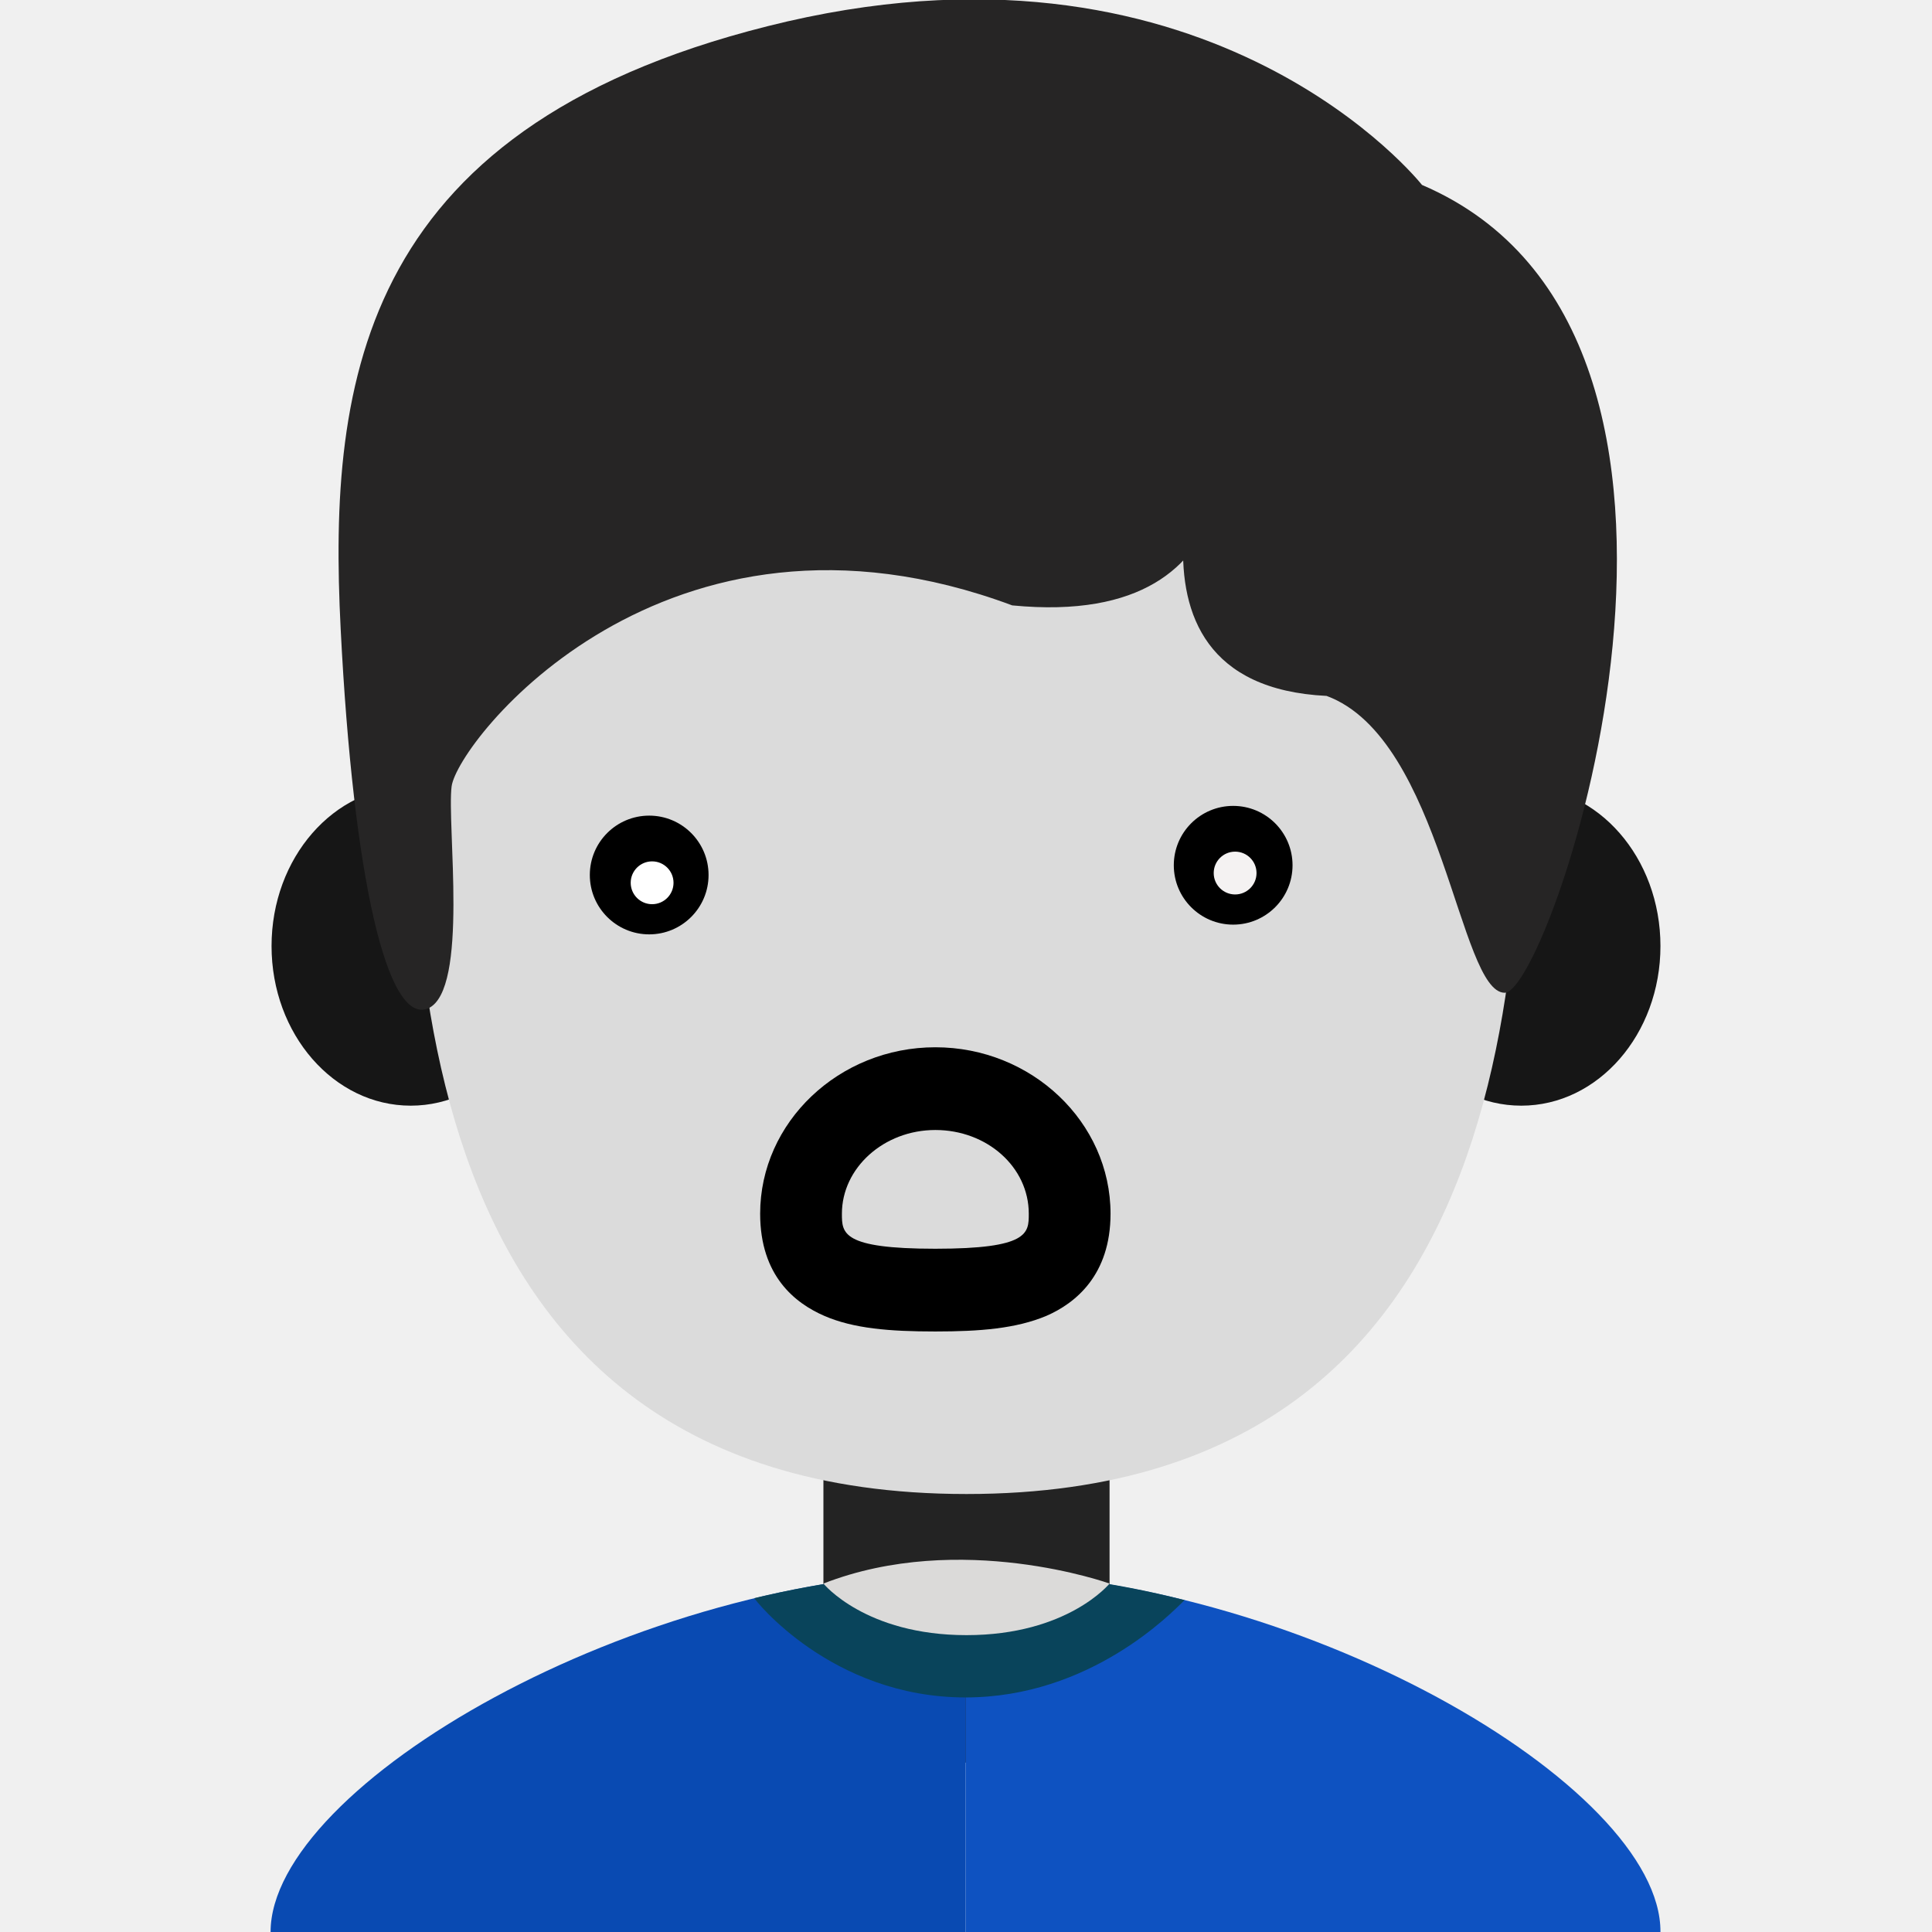
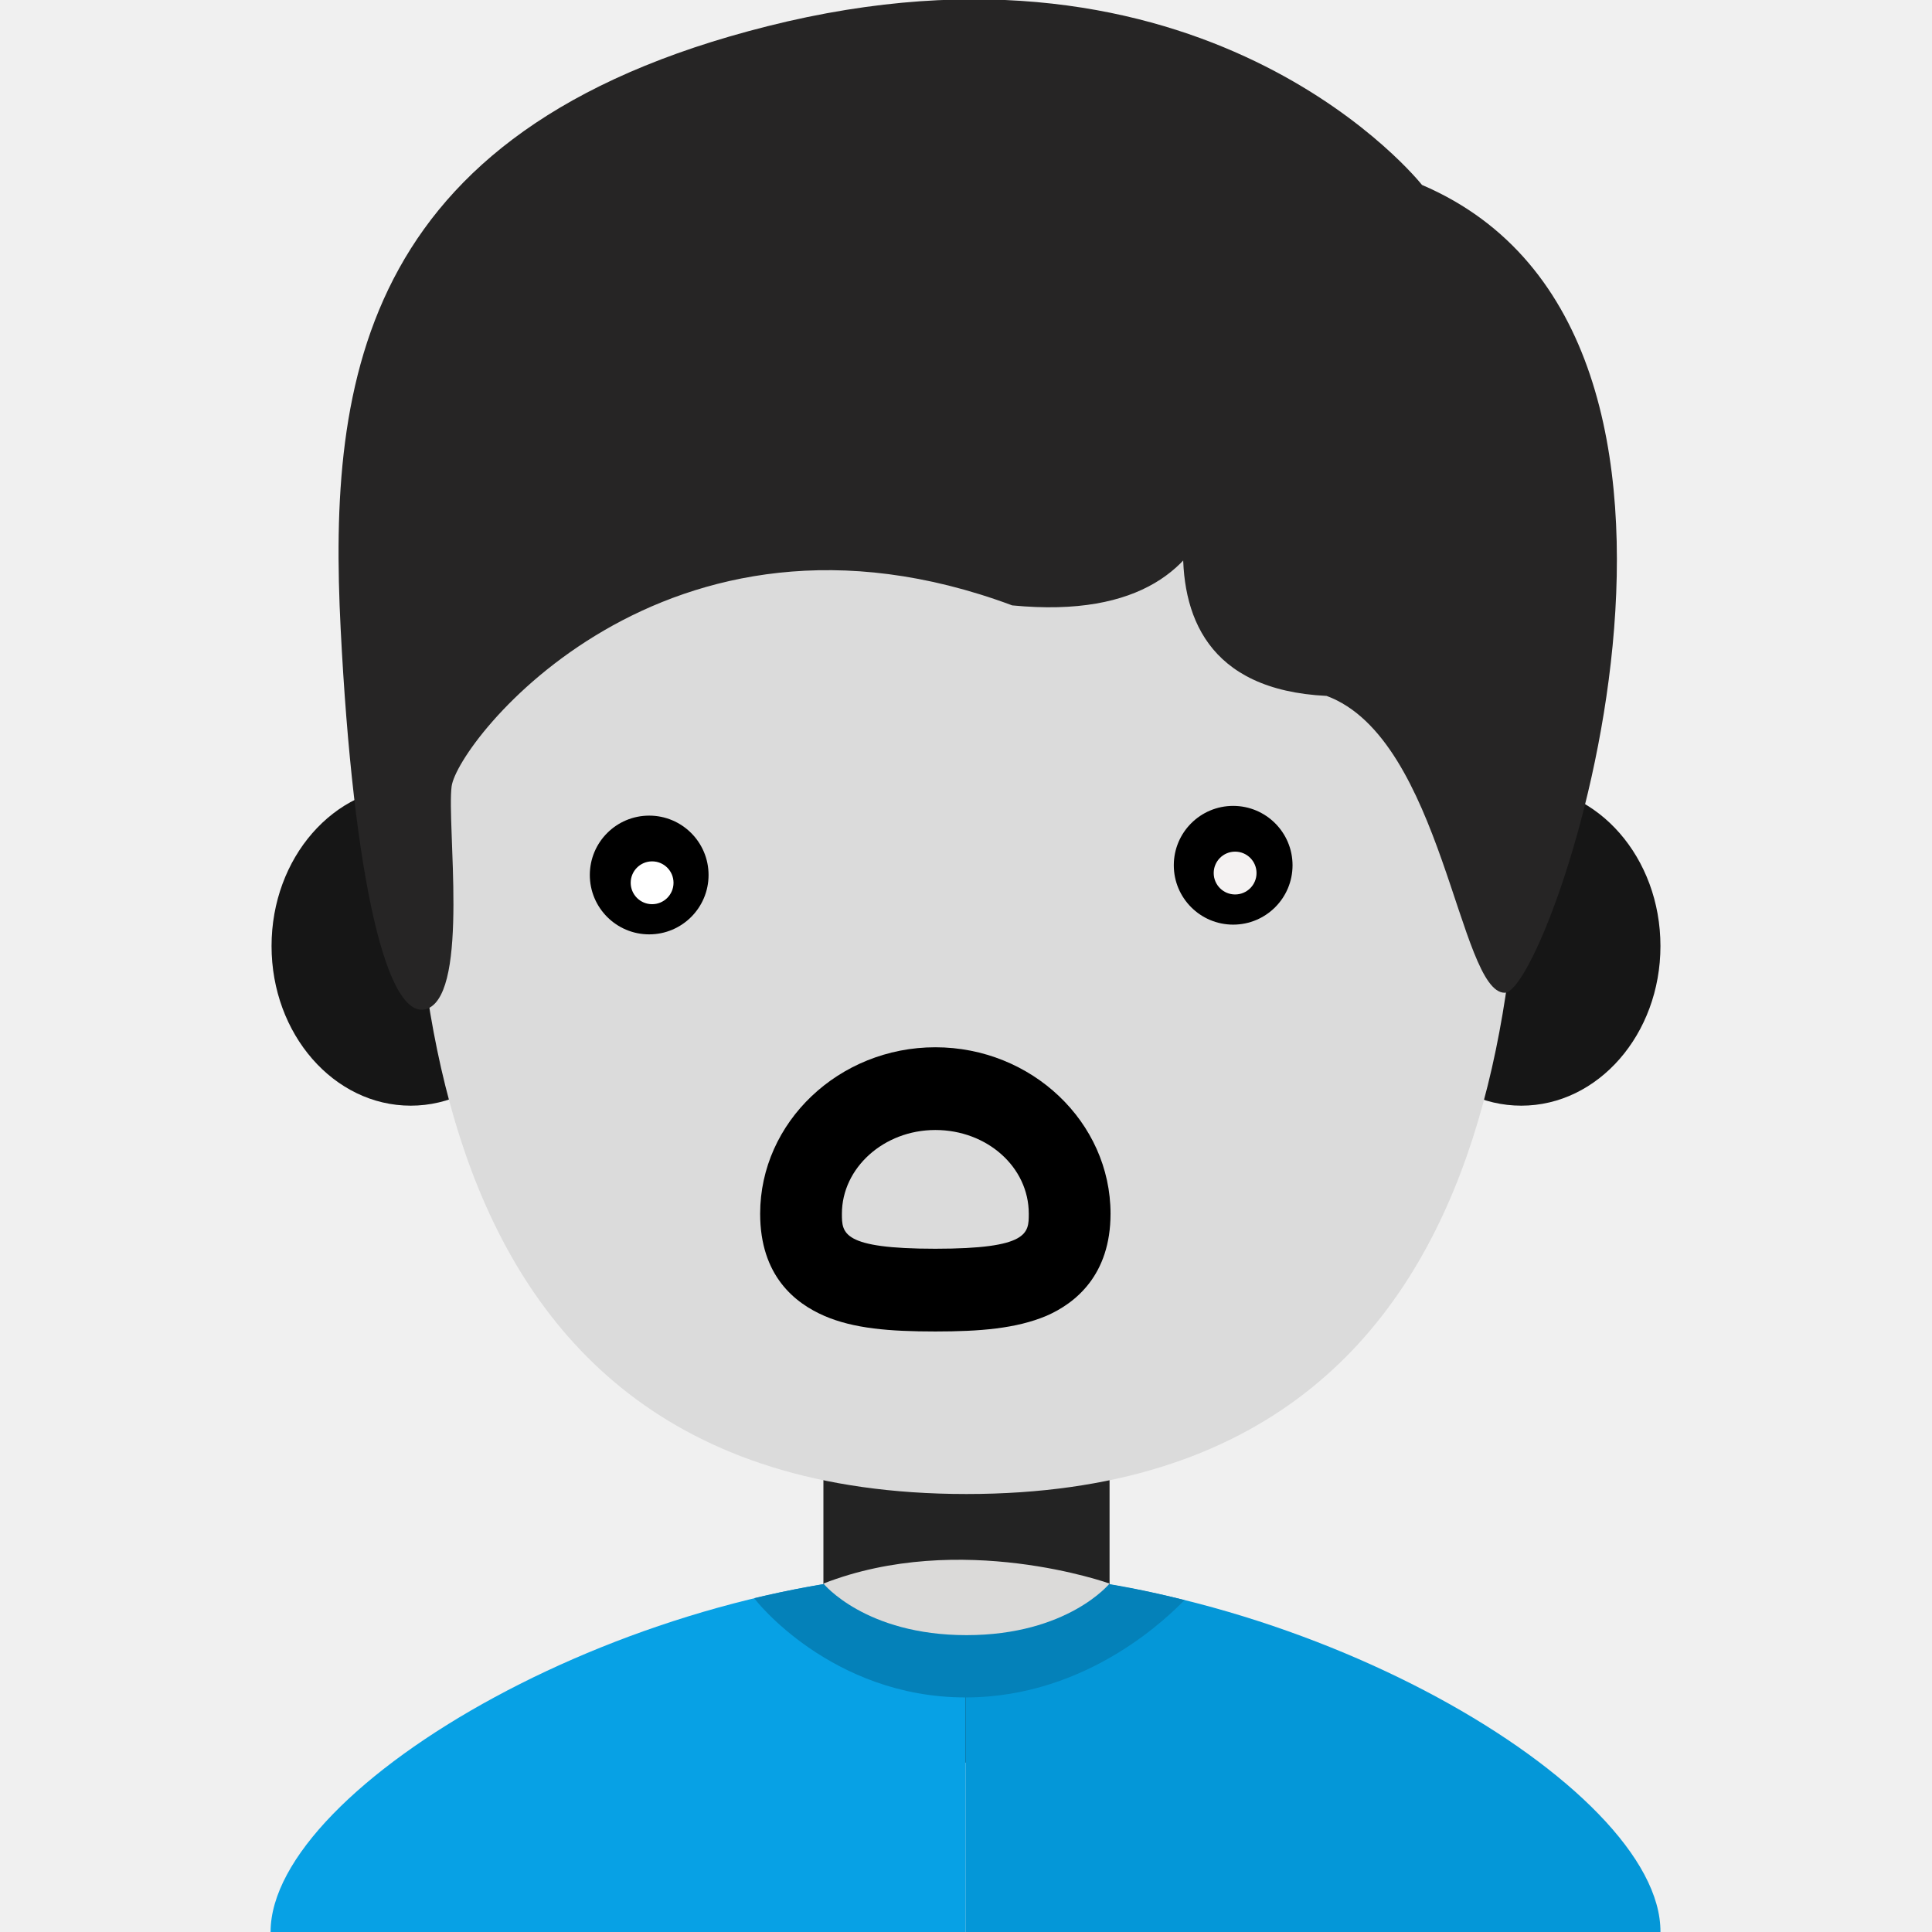
<svg xmlns="http://www.w3.org/2000/svg" version="1.1" id="Capa_1" x="0px" y="0px" viewBox="0 0 198.5 198.5" style="enable-background:new 0 0 198.5 198.5;" xml:space="preserve">
  <style type="text/css">
	.st0{fill:#232323;}
	.st1{fill:#161616;}
	.st2{fill:#DBDBDB;}
- 	.st3{fill:#094AB2;}
- 	.st4{fill:#0E52C1;}
- 	.st5{fill:#09445B;}
+ 	.st3{fill:#07A1E5;}
+ 	.st4{fill:#0497D8;}
+ 	.st5{fill:#0481B9;}
	.st6{fill:#DBDAD9;}
	.st7{fill:#262525;}
	.st8{fill:none;stroke:#000000;stroke-width:2.5;stroke-linecap:round;stroke-linejoin:round;stroke-miterlimit:10;}
	.st9{fill:none;stroke:#000000;stroke-width:3;stroke-linecap:round;stroke-linejoin:bevel;stroke-miterlimit:10;}
	.st10{fill:#FFFFFF;}
	.st11{fill:#F4F2F2;}
</style>
  <g>
    <g>
      <rect x="84.6" y="148.2" class="st0" width="29.4" height="32.9" />
      <ellipse class="st1" cx="42.2" cy="97.2" rx="14.3" ry="16.4" />
      <ellipse class="st1" cx="156.3" cy="97.2" rx="14.3" ry="16.4" />
      <path class="st2" d="M156.3,65.9c0-24.1-17.6-41.7-57-41.7s-57,17.6-57,41.7s-4.1,87.6,57,87.6S156.3,90,156.3,65.9z" />
    </g>
    <path class="st3" d="M99.2,161.5v37H27.8C27.8,183.5,65.4,161.5,99.2,161.5z" />
    <path class="st4" d="M99.2,161.5v37h71.4C170.7,183.5,133.1,161.5,99.2,161.5z" />
    <path class="st5" d="M99.2,161.5c-7.2,0-14.6,1-21.7,2.7c0,0.1,7.9,10.2,21.7,10.2c12.8,0,21.2-8.7,22.5-10   C114.3,162.5,106.7,161.5,99.2,161.5z" />
    <path class="st6" d="M84.6,162.7c0,0,4.3,5.3,14.7,5.3s14.7-5.3,14.7-5.3S98.7,157.2,84.6,162.7z" />
    <path class="st7" d="M146.1,19c0,0-21.2-26.9-65.2-16.8C37,12.4,33.7,38.9,35,64.6s4.8,40.8,9,39c4.2-1.9,1.9-18.9,2.4-22.8   C47,76.2,68.3,48.9,104,62.2c26.8,2.6,21.3-21.7,21.3-21.7s-13.6,29.8,11,31c11.9,4.4,13.6,30.5,18.3,30.5S182.3,34.5,146.1,19z" />
  </g>
  <g>
    <path class="st8" d="M114.6,71.9" />
  </g>
  <g>
    <path class="st8" d="M105.3,75.6" />
  </g>
  <g>
    <path class="st9" d="M120.5,96.8" />
  </g>
  <g>
    <circle cx="126.7" cy="88.9" r="6.1" />
  </g>
  <g>
    <circle cx="66.7" cy="89.9" r="6.1" />
  </g>
  <circle class="st10" cx="67" cy="90.7" r="2.2" />
  <circle class="st11" cx="126.9" cy="89.7" r="2.2" />
  <path d="M114.1,124.7c0,6.3-3.6,9.2-6.6,10.5c-3.1,1.3-6.8,1.6-11.4,1.6c-4.7,0-8.4-0.3-11.4-1.6s-6.6-4.1-6.6-10.5  c0-9.4,8.1-17.1,18-17.1S114.1,115.3,114.1,124.7z M96.1,128.3c9.6,0,9.6-1.6,9.6-3.6c0-4.8-4.3-8.6-9.6-8.6c-5.3,0-9.6,3.9-9.6,8.6  C86.5,126.7,86.5,128.3,96.1,128.3z" />
</svg>
